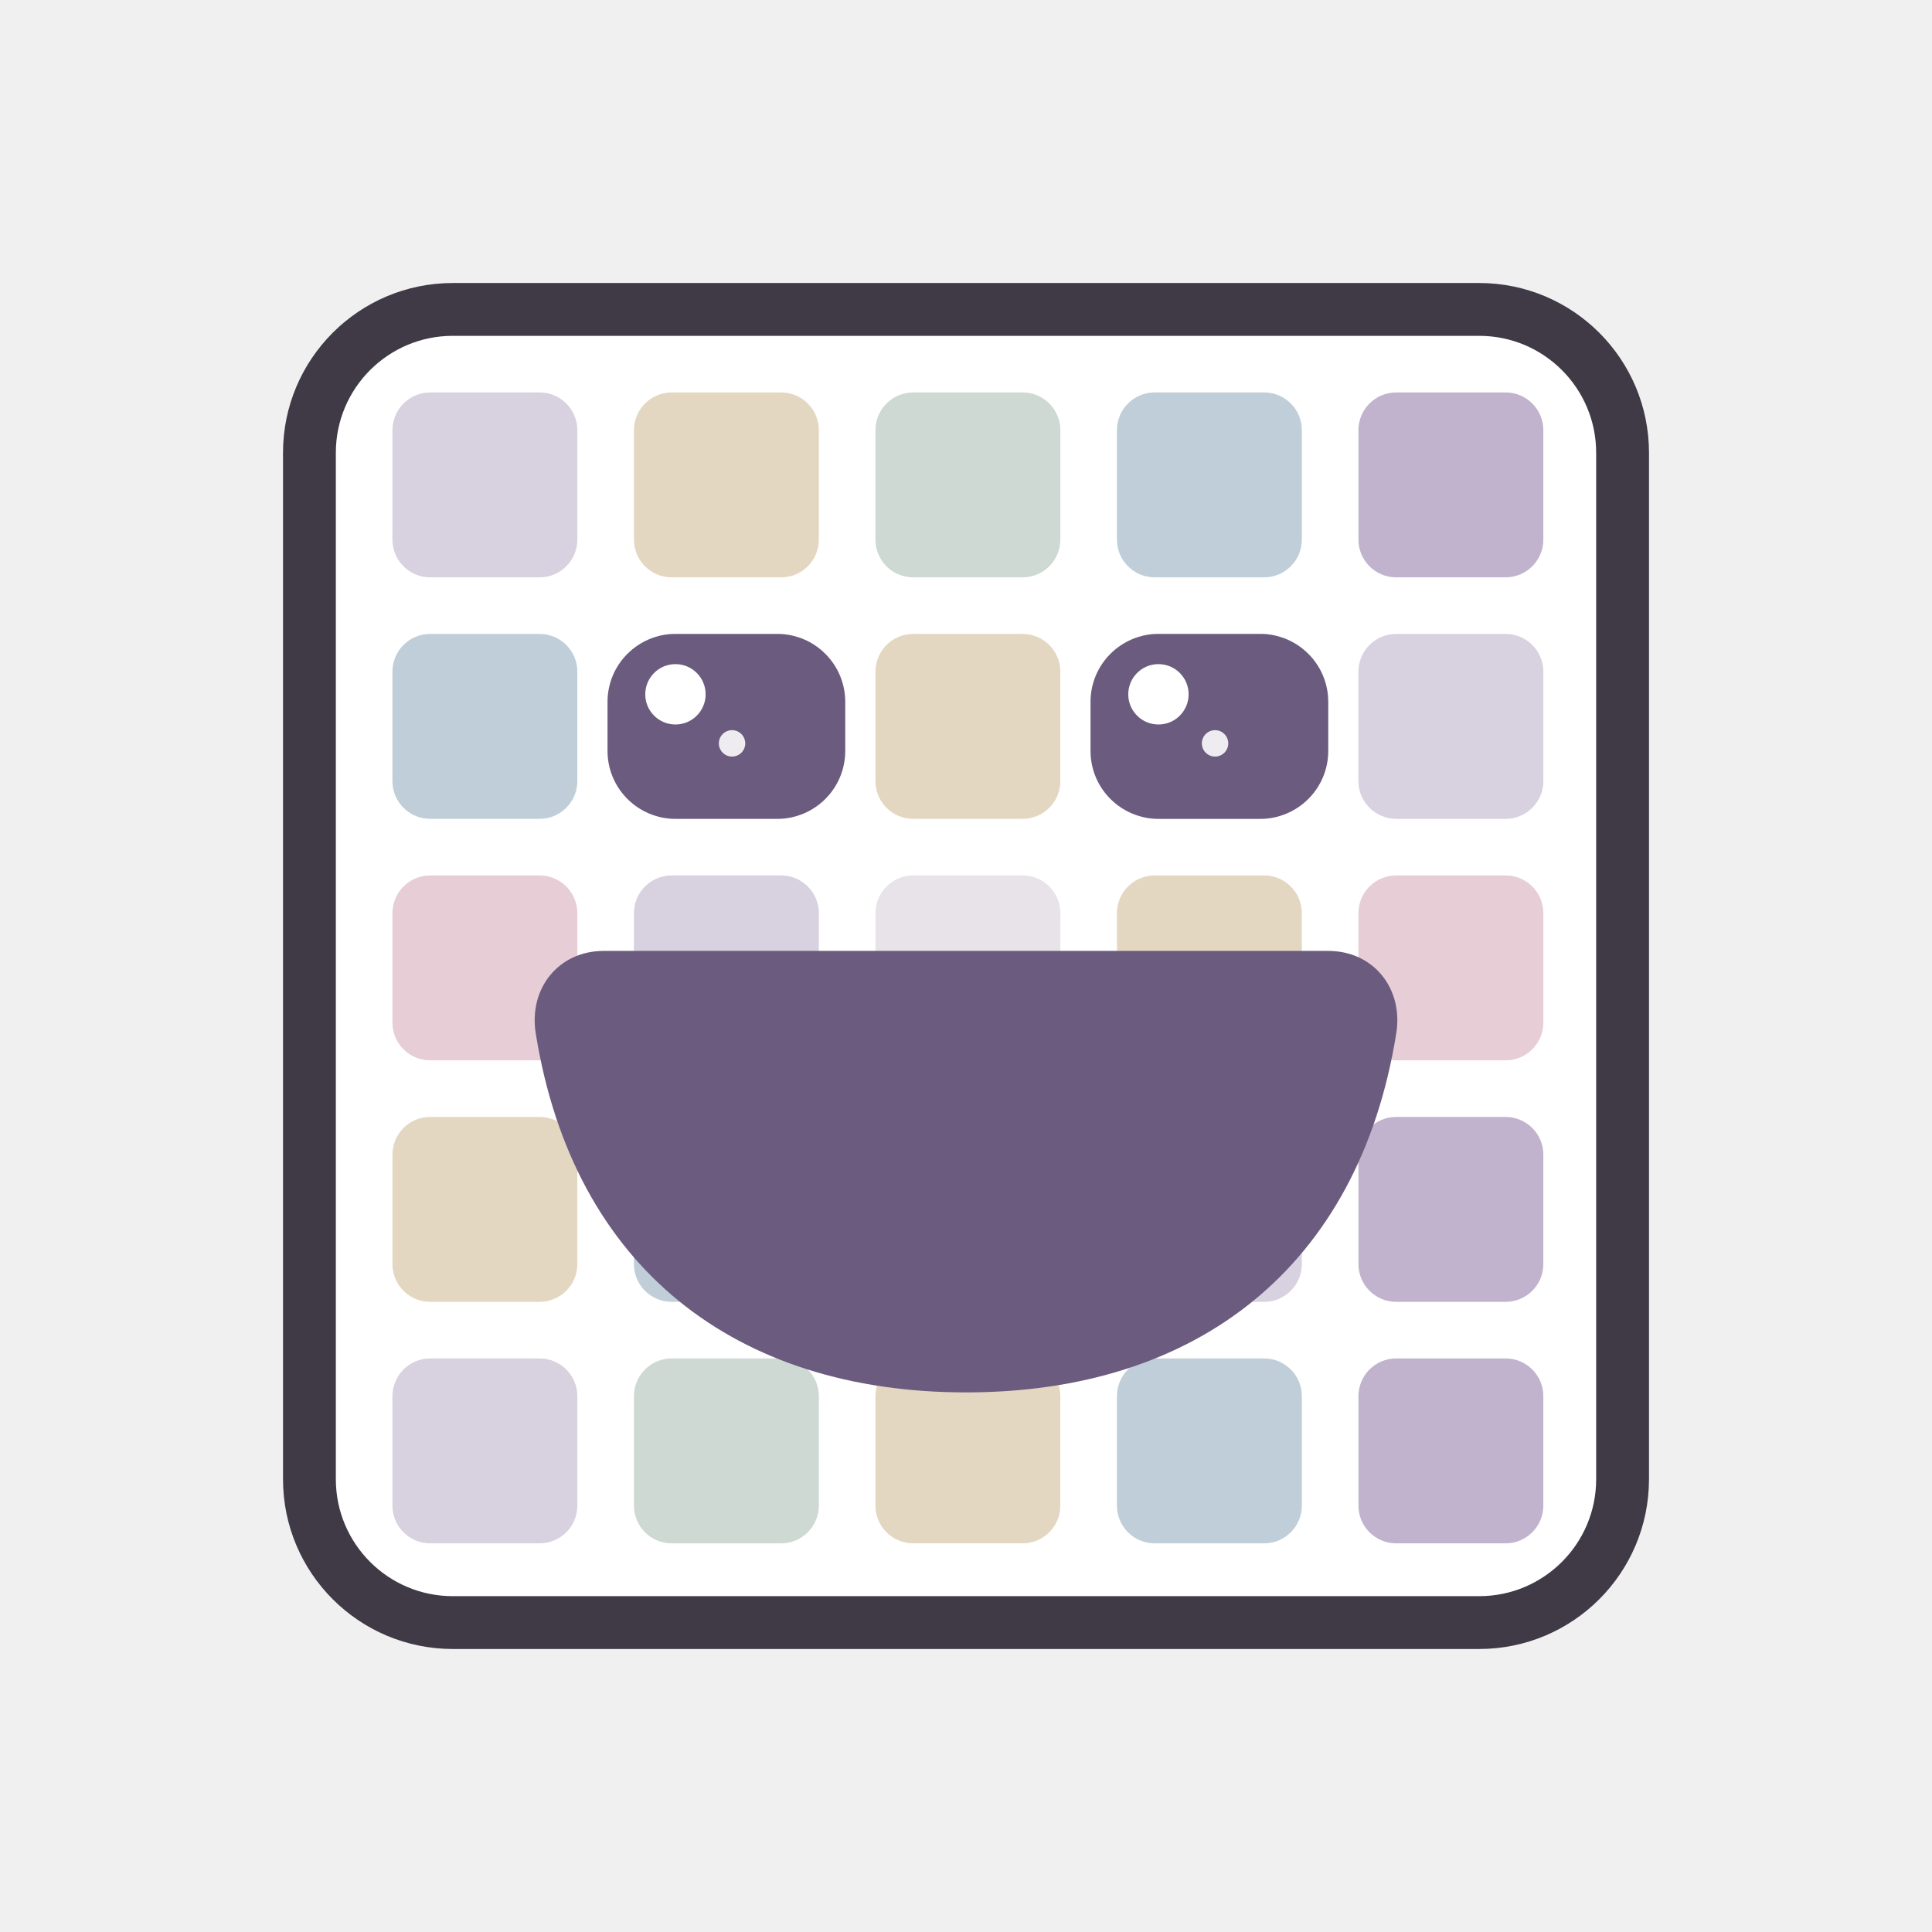
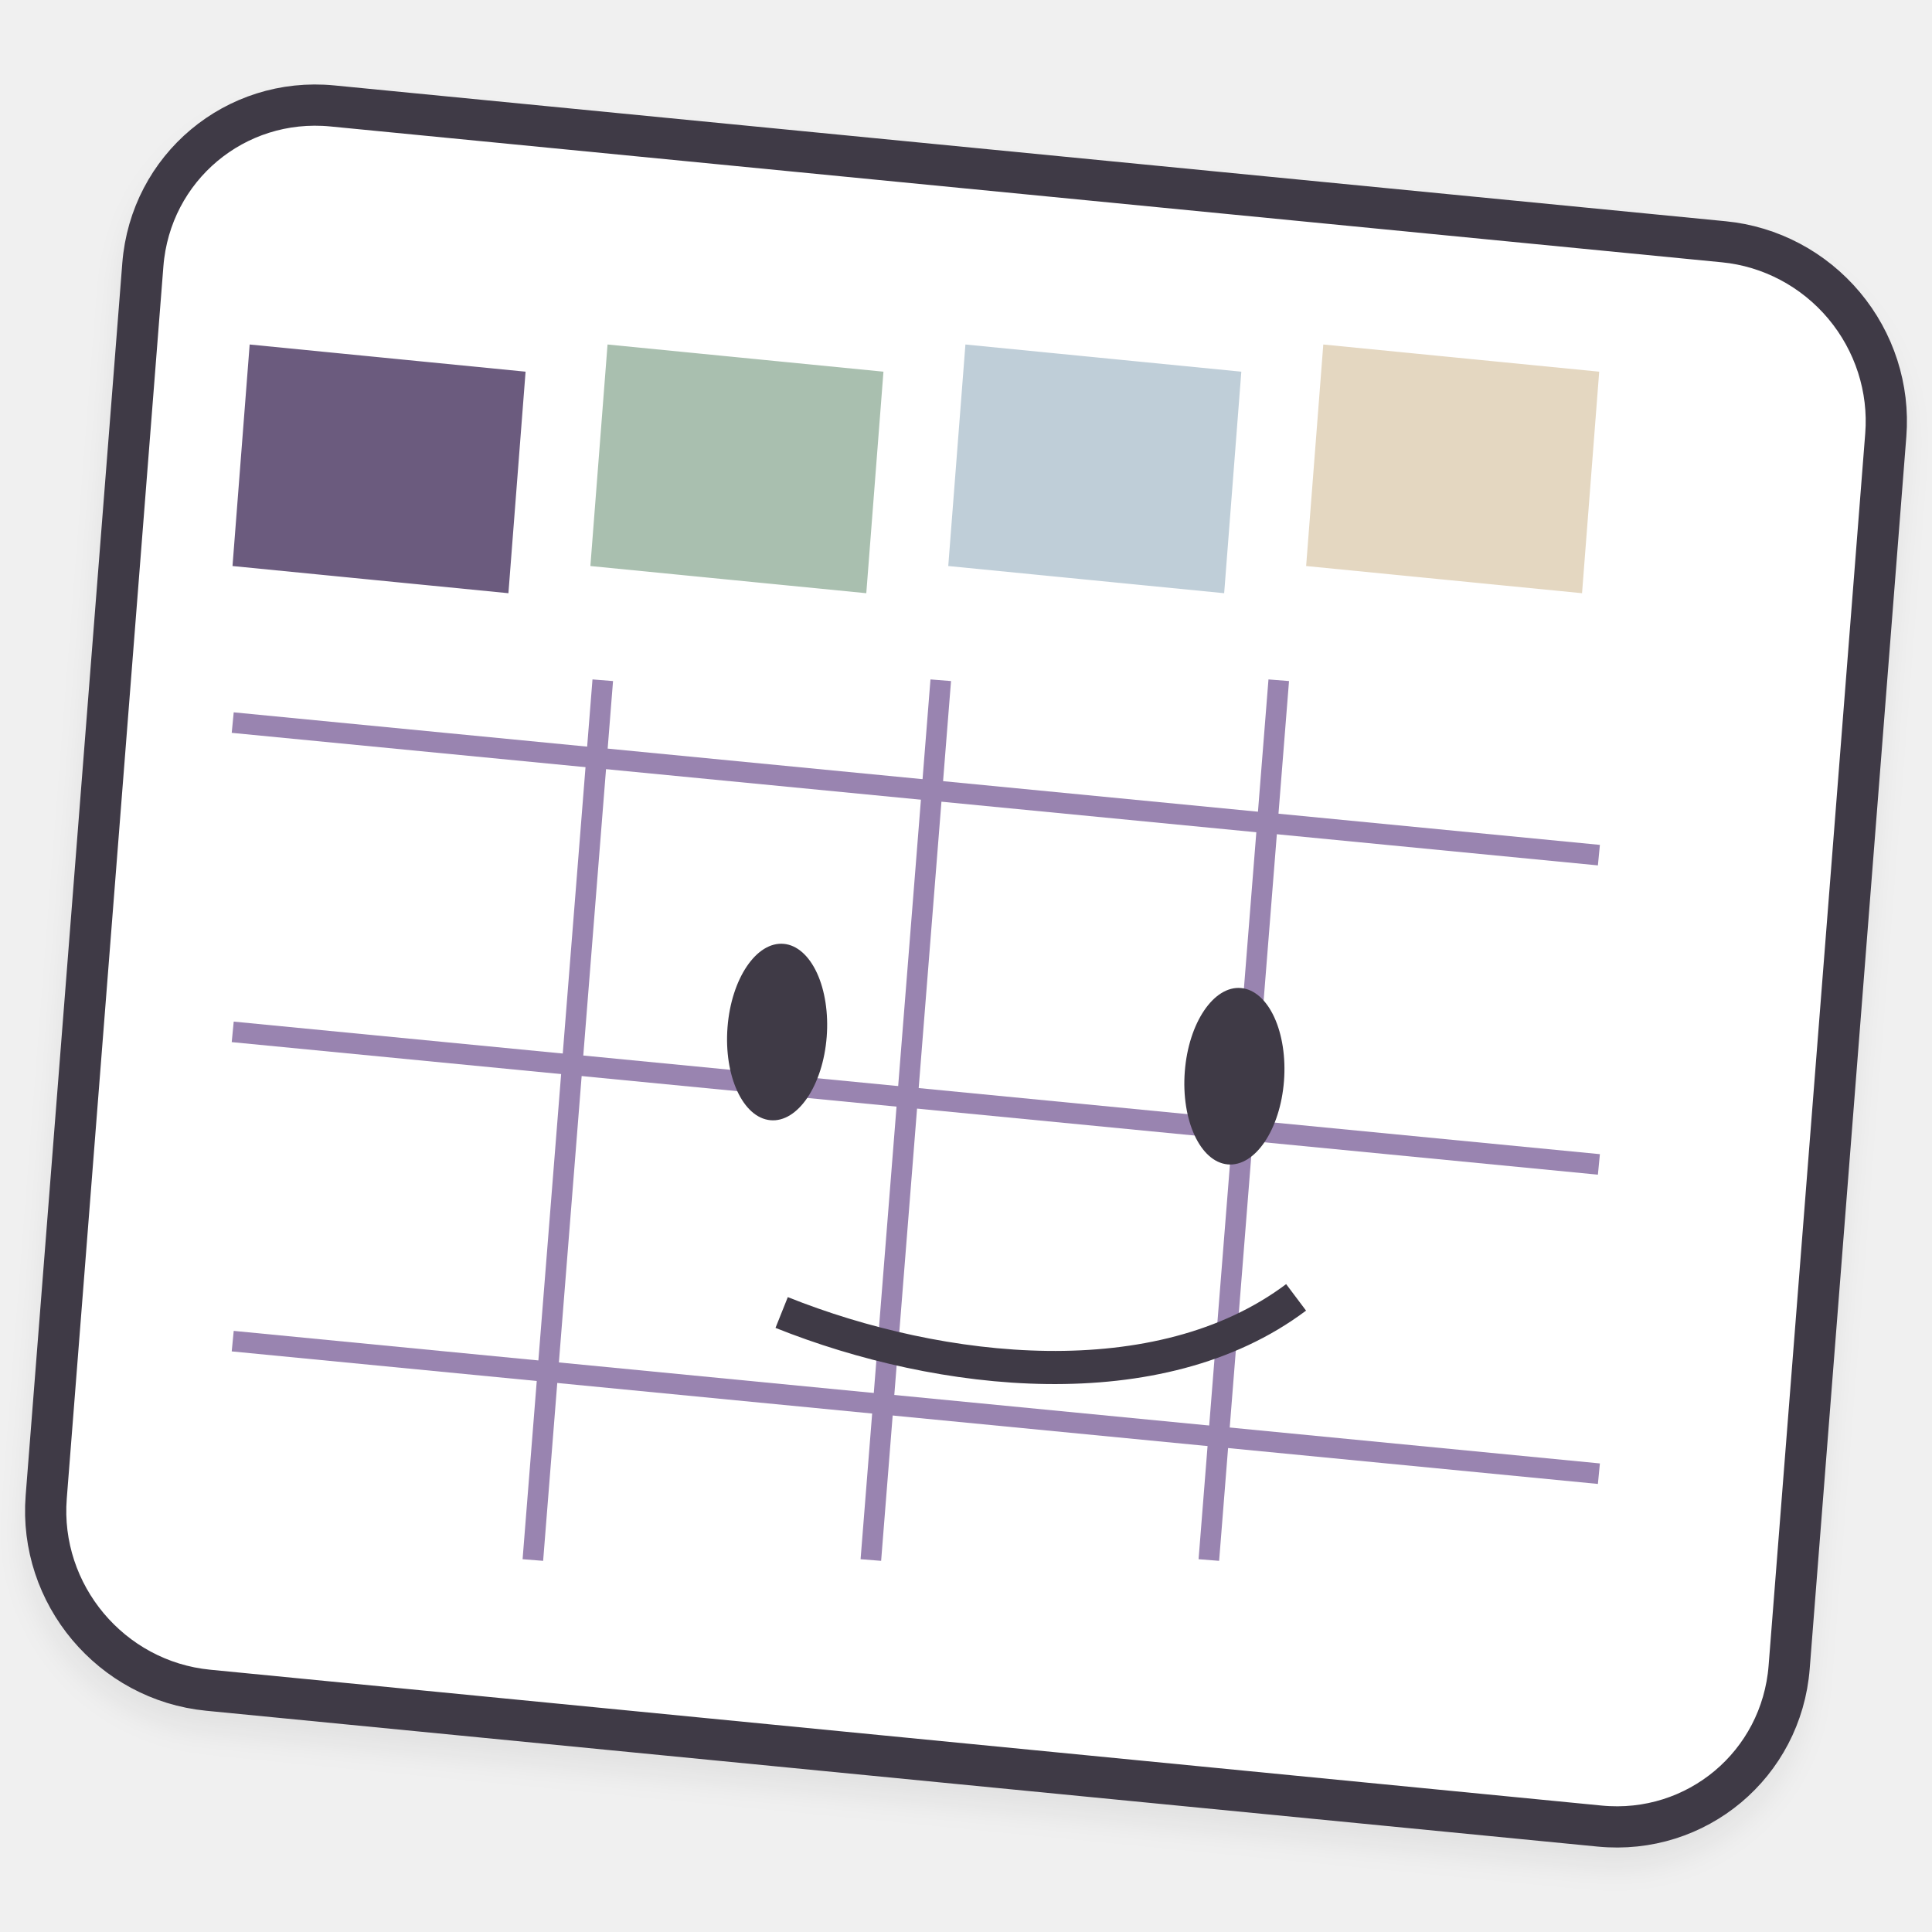
- <svg xmlns="http://www.w3.org/2000/svg" viewBox="0 0 512 512" role="img" aria-labelledby="title desc">
-   <rect x="82" y="82" width="348" height="348" rx="38" fill="#FFFFFF" stroke="#3F3A46" stroke-width="14" />
-   <g rx="10">
-     <rect x="104" y="104" width="49" height="49" rx="10" fill="#D8D1DF" />
-     <rect x="168" y="104" width="49" height="49" rx="10" fill="#E4D7C1" />
-     <rect x="232" y="104" width="49" height="49" rx="10" fill="#CDD9D2" />
-     <rect x="296" y="104" width="49" height="49" rx="10" fill="#BFCED8" />
-     <rect x="360" y="104" width="49" height="49" rx="10" fill="#C1B3CD" />
-     <rect x="104" y="168" width="49" height="49" rx="10" fill="#BFCED8" />
-     <rect x="168" y="168" width="49" height="49" rx="10" fill="#E7E3E8" />
-     <rect x="232" y="168" width="49" height="49" rx="10" fill="#E4D7C1" />
-     <rect x="296" y="168" width="49" height="49" rx="10" fill="#CDD9D2" />
-     <rect x="360" y="168" width="49" height="49" rx="10" fill="#D8D1DF" />
-     <rect x="104" y="232" width="49" height="49" rx="10" fill="#E7CDD6" />
-     <rect x="168" y="232" width="49" height="49" rx="10" fill="#D8D1DF" />
-     <rect x="232" y="232" width="49" height="49" rx="10" fill="#E7E3E8" />
-     <rect x="296" y="232" width="49" height="49" rx="10" fill="#E4D7C1" />
-     <rect x="360" y="232" width="49" height="49" rx="10" fill="#E7CDD6" />
-     <rect x="104" y="296" width="49" height="49" rx="10" fill="#E4D7C1" />
-     <rect x="168" y="296" width="49" height="49" rx="10" fill="#BFCED8" />
-     <rect x="232" y="296" width="49" height="49" rx="10" fill="#CDD9D2" />
-     <rect x="296" y="296" width="49" height="49" rx="10" fill="#D8D1DF" />
-     <rect x="360" y="296" width="49" height="49" rx="10" fill="#C1B3CD" />
-     <rect x="104" y="360" width="49" height="49" rx="10" fill="#D8D1DF" />
-     <rect x="168" y="360" width="49" height="49" rx="10" fill="#CDD9D2" />
-     <rect x="232" y="360" width="49" height="49" rx="10" fill="#E4D7C1" />
-     <rect x="296" y="360" width="49" height="49" rx="10" fill="#BFCED8" />
-     <rect x="360" y="360" width="49" height="49" rx="10" fill="#C1B3CD" />
+ <svg xmlns="http://www.w3.org/2000/svg" xmlns:xlink="http://www.w3.org/1999/xlink" version="1.1" viewBox="0.0 0.0 755.906 755.906" fill="none" stroke="none" stroke-linecap="square" stroke-miterlimit="10">
+   <clipPath id="p.0">
+     <path d="m0 0l755.905 0l0 755.905l-755.905 0l0 -755.905z" clip-rule="nonzero" />
+   </clipPath>
+   <g clip-path="url(#p.0)">ffffff" d="m0 0l755.9055 0l0 755.9055l-755.9055 0z" fill-rule="evenodd"/&gt;#ffffff" d="m0 0l755.9055 0l0 755.9055l-755.9055 0z" fill-rule="evenodd"/&gt;<g filter="url(#shadowFilter-p.1)">
+       <use xlink:href="#p.1" transform="matrix(1.0 0.0 0.0 1.0 -0.6307656 8.043614)" />
+     </g>
+     <defs>
+       <filter id="shadowFilter-p.1" filterUnits="userSpaceOnUse">
+         <feGaussianBlur in="SourceAlpha" stdDeviation="5.378" result="blur" />
+         <feComponentTransfer in="blur" color-interpolation-filters="sRGB">
+           <feFuncR type="linear" slope="0" intercept="0.0" />
+           <feFuncG type="linear" slope="0" intercept="0.0" />
+           <feFuncB type="linear" slope="0" intercept="0.0" />
+           <feFuncA type="linear" slope="0.059" intercept="0" />
+         </feComponentTransfer>
+       </filter>
+     </defs>
+     <g id="p.1">
+       <path fill="#ffffff" d="m55.888 103.608c2.983 -38.037 36.185 -65.867 74.158 -62.16l544.421 53.151c18.236 1.78 35.155 10.744 47.037 24.919c11.882 14.175 17.752 32.4 16.32 50.667l-37.807 482.116c-2.983 38.037 -36.185 65.867 -74.158 62.16l-544.421 -53.151c-37.974 -3.707 -66.339 -37.548 -63.356 -75.586z" fill-rule="evenodd" />
+       <path stroke="#3f3a46" stroke-width="16.129" stroke-linejoin="round" stroke-linecap="butt" d="m55.888 103.608c2.983 -38.037 36.185 -65.867 74.158 -62.16l544.421 53.151c18.236 1.78 35.155 10.744 47.037 24.919c11.882 14.175 17.752 32.4 16.32 50.667l-37.807 482.116c-2.983 38.037 -36.185 65.867 -74.158 62.16l-544.421 -53.151c-37.974 -3.707 -66.339 -37.548 -63.356 -75.586z" fill-rule="evenodd" />
+     </g>
+     <path fill="#6b5b7e" d="m93.983 130.373l115.977 11.423l-7.337 94.716l-115.977 -11.423z" fill-rule="evenodd" />
+     <path stroke="#ffffff" stroke-width="8.063" stroke-linejoin="round" stroke-linecap="butt" d="m93.983 130.373l115.977 11.423l-7.337 94.716l-115.977 -11.423z" fill-rule="evenodd" />
+     <path fill="#a9bfaf" d="m234.003 130.373l115.977 11.423l-7.337 94.716l-115.977 -11.423z" fill-rule="evenodd" />
+     <path stroke="#ffffff" stroke-width="8.063" stroke-linejoin="round" stroke-linecap="butt" d="m234.003 130.373l115.977 11.423l-7.337 94.716l-115.977 -11.423z" fill-rule="evenodd" />
+     <path fill="#bfced8" d="m374.023 130.373l115.977 11.423l-7.337 94.716l-115.977 -11.423z" fill-rule="evenodd" />
+     <path stroke="#ffffff" stroke-width="8.063" stroke-linejoin="round" stroke-linecap="butt" d="m374.023 130.373l115.977 11.423l-7.337 94.716l-115.977 -11.423z" fill-rule="evenodd" />
+     <path fill="#e4d7c1" d="m514.044 130.373l115.977 11.423l-7.337 94.716l-115.977 -11.423z" fill-rule="evenodd" />
+     <path stroke="#ffffff" stroke-width="8.063" stroke-linejoin="round" stroke-linecap="butt" d="m514.044 130.373l115.977 11.423l-7.337 94.716l-115.977 -11.423z" fill-rule="evenodd" />
+     <path fill="#000000" fill-opacity="0.0" d="m91.053 282.718l534.526 51.86" fill-rule="evenodd" />
+     <path stroke="#9984b0" stroke-width="8.063" stroke-linejoin="round" stroke-linecap="butt" d="m91.053 282.718l534.526 51.86" fill-rule="evenodd" />
+     <path fill="#000000" fill-opacity="0.0" d="m91.053 403.724l534.526 51.86" fill-rule="evenodd" />
+     <path stroke="#9984b0" stroke-width="8.063" stroke-linejoin="round" stroke-linecap="butt" d="m91.053 403.724l534.526 51.86" fill-rule="evenodd" />
+     <path fill="#000000" fill-opacity="0.0" d="m91.053 524.729l534.526 51.86" fill-rule="evenodd" />
+     <path stroke="#9984b0" stroke-width="8.063" stroke-linejoin="round" stroke-linecap="butt" d="m91.053 524.729l534.526 51.86" fill-rule="evenodd" />
+     <path fill="#000000" fill-opacity="0.0" d="m235.833 266.149l-27.347 344.219" fill-rule="evenodd" />
+     <path stroke="#9984b0" stroke-width="8.063" stroke-linejoin="round" stroke-linecap="butt" d="m235.833 266.149l-27.347 344.219" fill-rule="evenodd" />
+     <path fill="#000000" fill-opacity="0.0" d="m368.074 266.149l-27.347 344.219" fill-rule="evenodd" />
+     <path stroke="#9984b0" stroke-width="8.063" stroke-linejoin="round" stroke-linecap="butt" d="m368.074 266.149l-27.347 344.219" fill-rule="evenodd" />
+     <path fill="#000000" fill-opacity="0.0" d="m500.316 266.149l-27.347 344.219" fill-rule="evenodd" />
+     <path stroke="#9984b0" stroke-width="8.063" stroke-linejoin="round" stroke-linecap="butt" d="m500.316 266.149l-27.347 344.219" fill-rule="evenodd" />
+     <path fill="#3f3a46" d="m284.643 401.955c1.462 -19.052 11.335 -33.676 22.053 -32.663c5.147 0.486 9.804 4.588 12.947 11.401c3.143 6.813 4.514 15.781 3.812 24.93c-1.462 19.052 -11.336 33.676 -22.053 32.663c-10.718 -1.013 -18.221 -17.279 -16.759 -36.331z" fill-rule="evenodd" />
+     <path fill="#3f3a46" d="m463.558 419.242c1.462 -19.052 11.336 -33.676 22.053 -32.663c5.147 0.486 9.804 4.588 12.947 11.401c3.143 6.813 4.514 15.781 3.812 24.93c-1.462 19.052 -11.335 33.676 -22.053 32.663c-10.718 -1.013 -18.221 -17.279 -16.759 -36.331z" fill-rule="evenodd" />
+     <path fill="#000000" fill-opacity="0.0" d="m305.827 513.525c62.321 24.929 147.608 34.389 201.278 -5.921" fill-rule="evenodd" />
+     <path stroke="#3f3a46" stroke-width="12.966" stroke-linejoin="round" stroke-linecap="butt" d="m305.827 513.525c62.321 24.929 147.608 34.389 201.278 -5.921" fill-rule="evenodd" />
  </g>
-   <rect x="161" y="168" width="63" height="49" rx="18" fill="#6B5B7E" />
-   <rect x="289" y="168" width="63" height="49" rx="18" fill="#6B5B7E" />
-   <circle cx="179" cy="184" r="8" fill="#FFFFFF" />
-   <circle cx="194" cy="197" r="3.5" fill="#FFFFFF" opacity=".88" />
-   <circle cx="307" cy="184" r="8" fill="#FFFFFF" />
-   <circle cx="322" cy="197" r="3.5" fill="#FFFFFF" opacity=".88" />
-   <path d="M160 252h192c12 0 20 10 18 22-10 62-53 95-114 95s-104-33-114-95c-2-12 6-22 18-22Z" fill="#6B5B7E" />
</svg>
